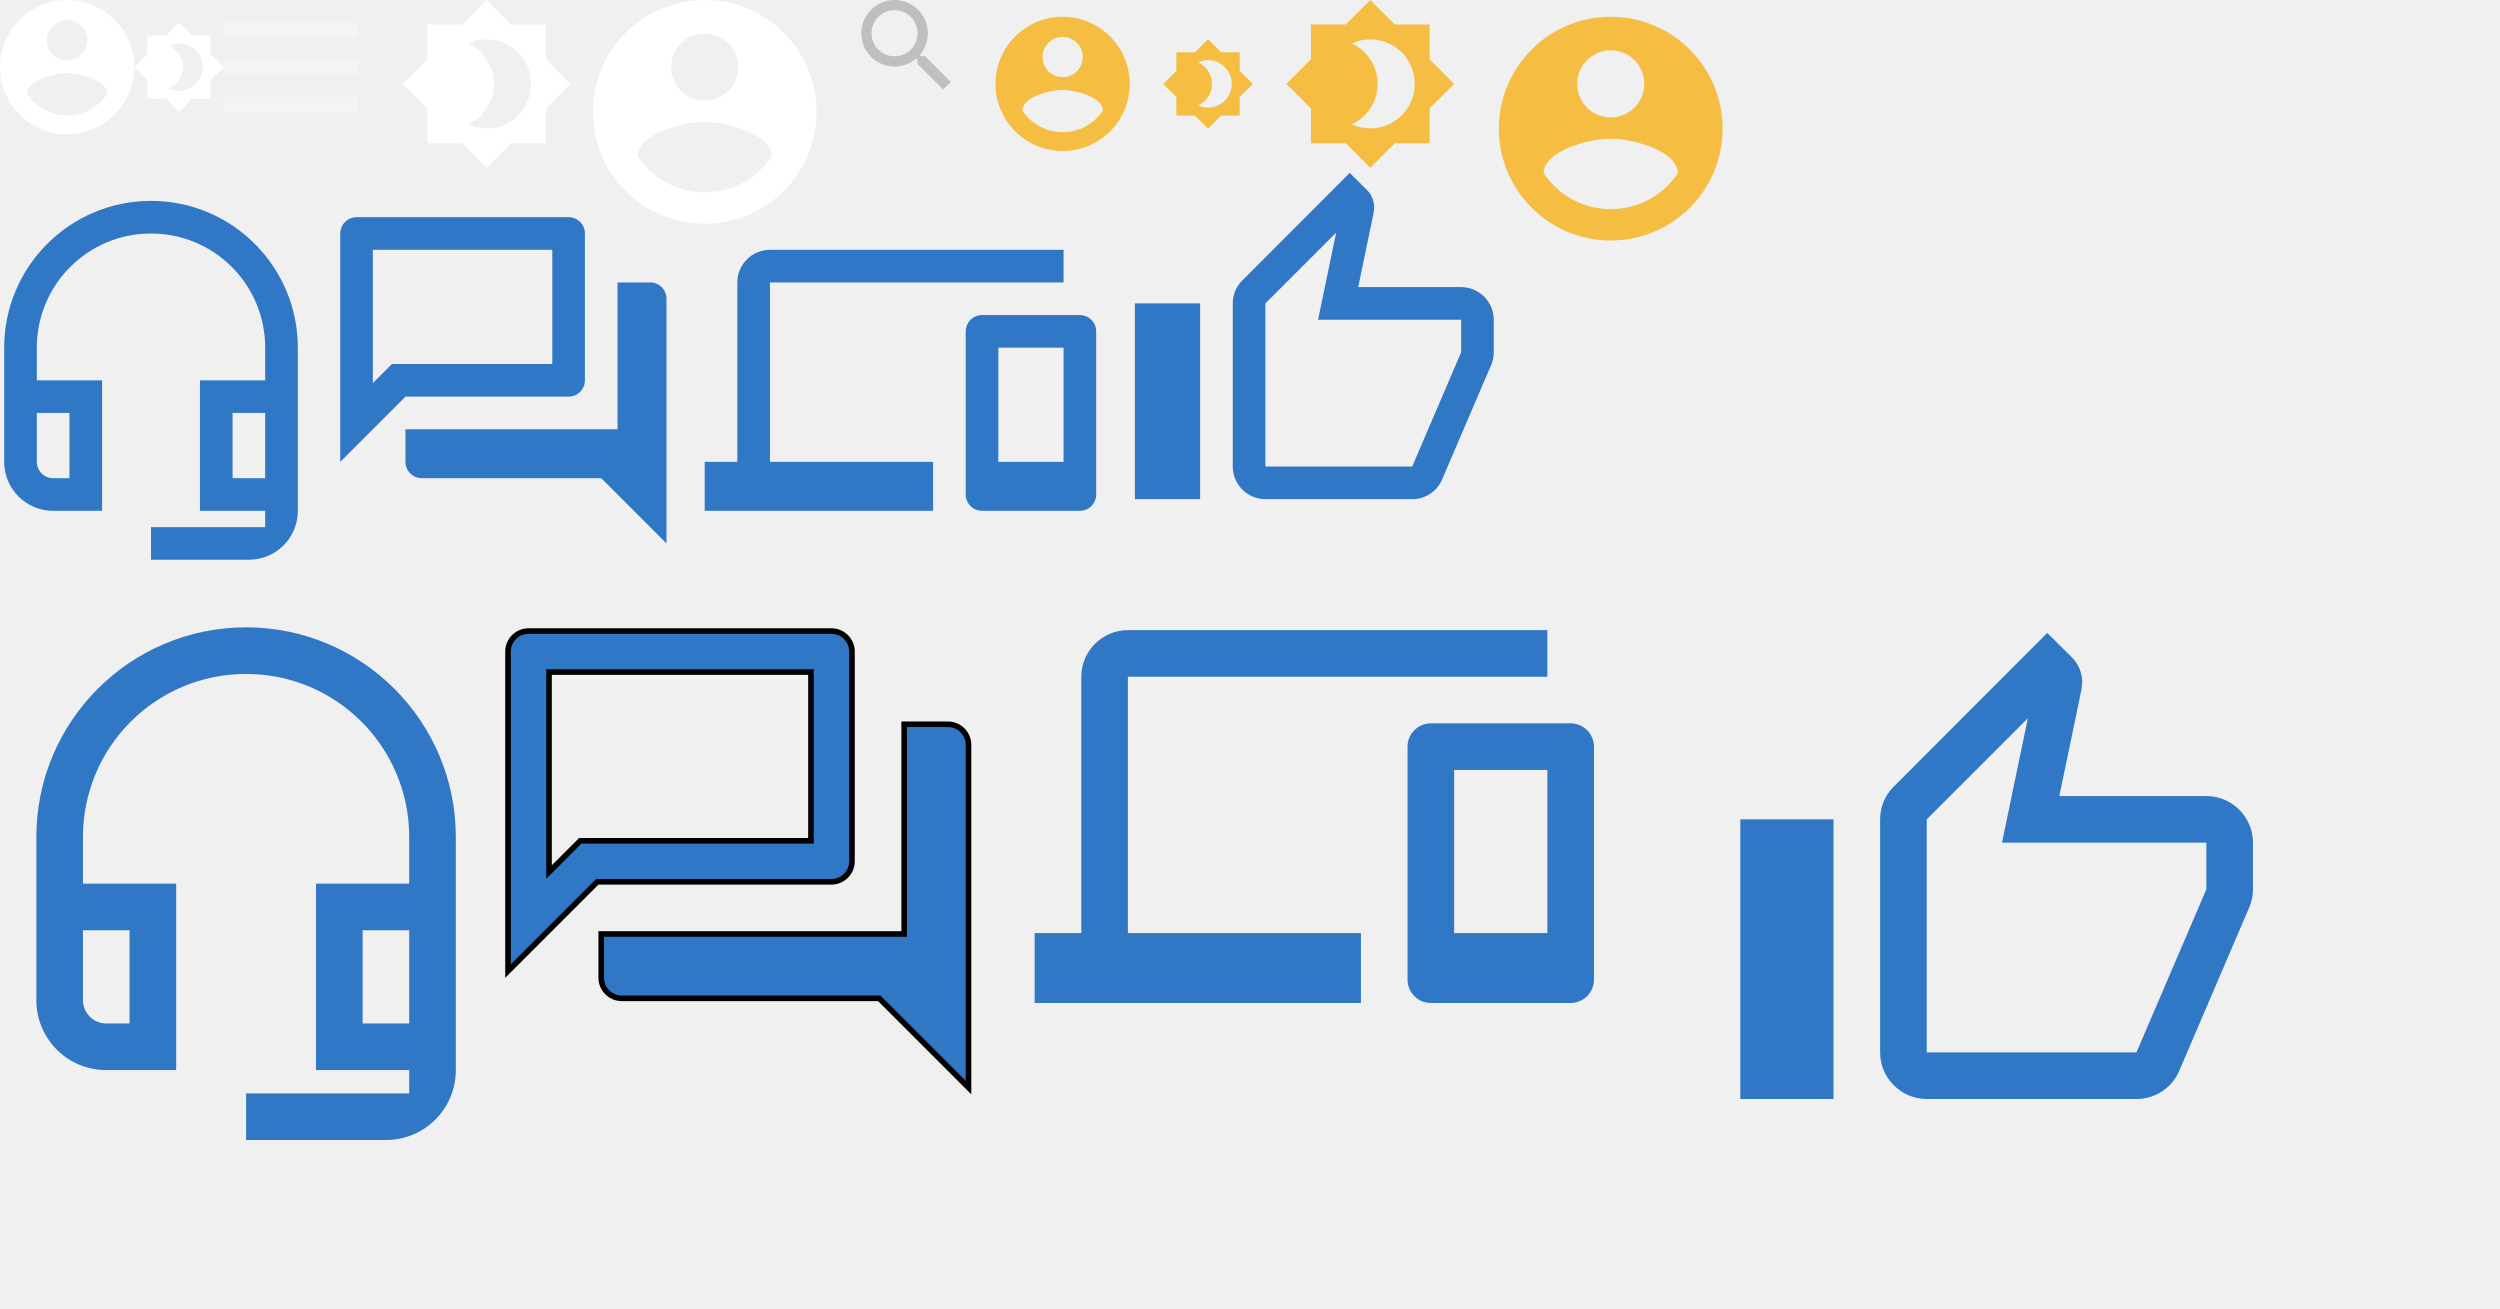
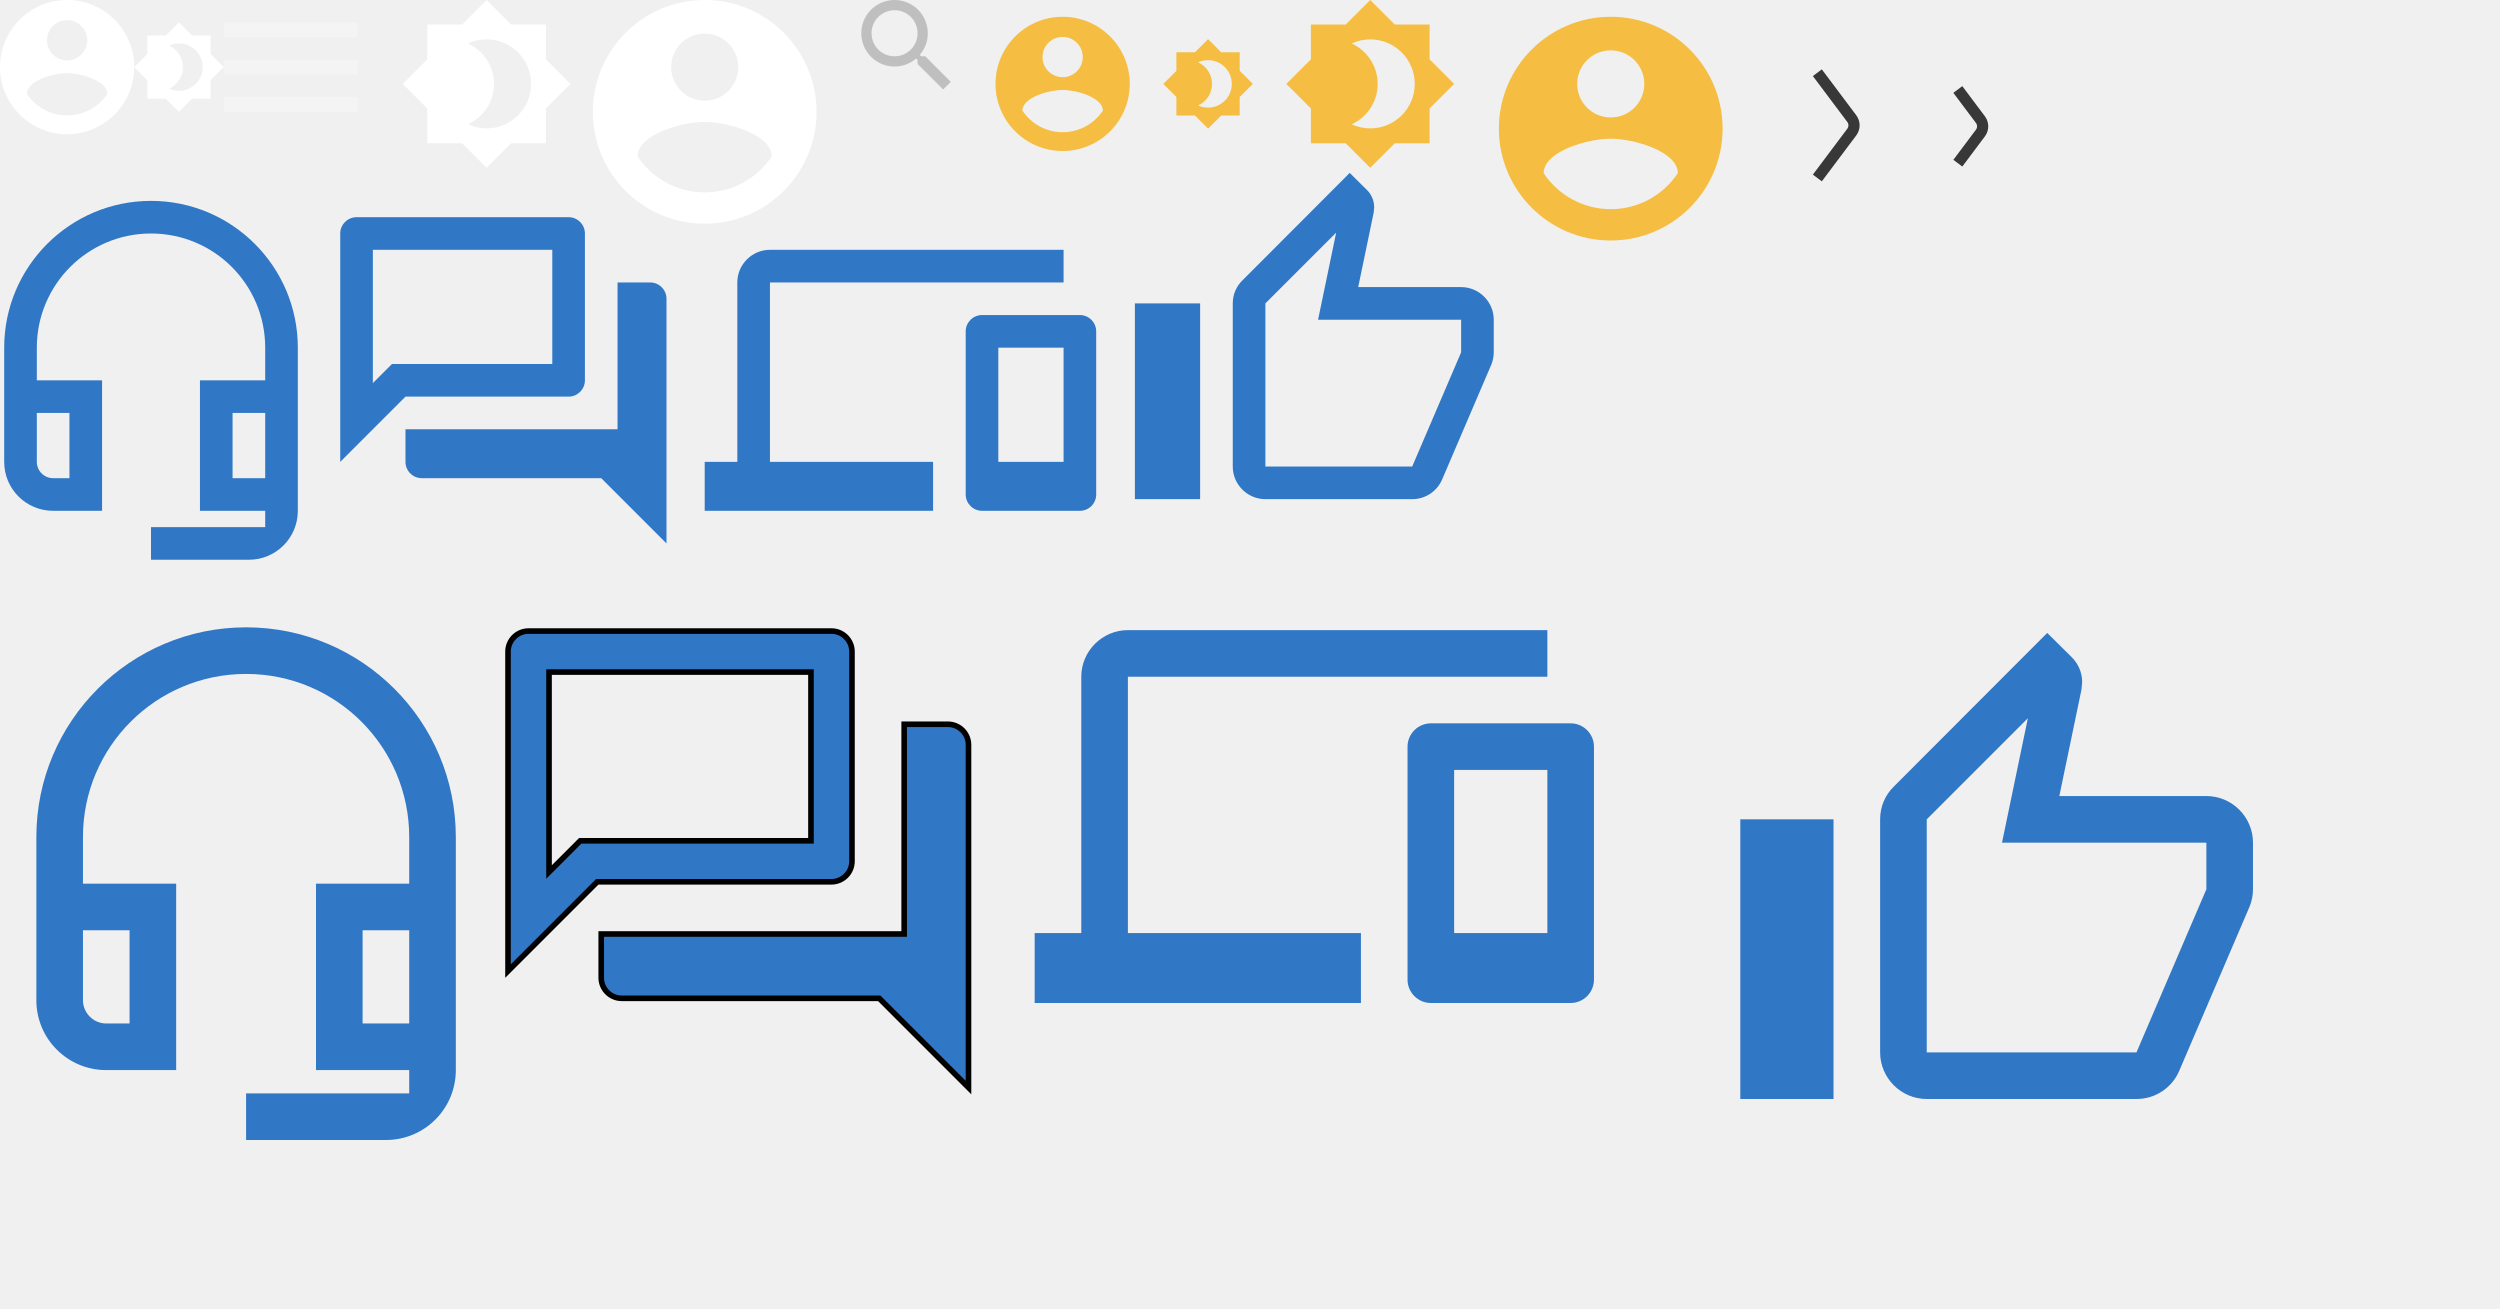
<svg xmlns="http://www.w3.org/2000/svg" width="447" height="234" viewBox="0 0 447 234" fill="none">
  <path d="M12 0C5.376 0 0 5.376 0 12C0 18.624 5.376 24 12 24C18.624 24 24 18.624 24 12C24 5.376 18.624 0 12 0ZM12 3.6C13.992 3.6 15.6 5.208 15.6 7.2C15.6 9.192 13.992 10.8 12 10.8C10.008 10.8 8.4 9.192 8.4 7.2C8.4 5.208 10.008 3.6 12 3.6ZM12 20.64C9 20.64 6.348 19.104 4.8 16.776C4.836 14.388 9.6 13.08 12 13.08C14.388 13.08 19.164 14.388 19.2 16.776C17.652 19.104 15 20.64 12 20.64Z" fill="white" />
  <path opacity="0.24" d="M40 20H64V17.333H40V20ZM40 13.333H64V10.667H40V13.333ZM40 4V6.667H64V4H40Z" fill="white" />
  <path d="M47.417 73.833V85.5H41.583V73.833H47.417ZM12.417 73.833V85.5H9.5C7.896 85.5 6.583 84.188 6.583 82.583V73.833H12.417ZM27 35.917C12.504 35.917 0.75 47.671 0.75 62.167V82.583C0.75 87.425 4.658 91.333 9.5 91.333H18.25V68H6.583V62.167C6.583 50.879 15.713 41.75 27 41.75C38.288 41.75 47.417 50.879 47.417 62.167V68H35.75V91.333H47.417V94.25H27V100.083H44.5C49.342 100.083 53.25 96.175 53.25 91.333V62.167C53.25 47.671 41.496 35.917 27 35.917Z" fill="#3077C6" />
  <path d="M98.75 44.667V65.083H70.079L66.667 68.496V44.667H98.75ZM101.667 38.833H63.75C62.146 38.833 60.833 40.146 60.833 41.75V82.583L72.5 70.917H101.667C103.271 70.917 104.583 69.604 104.583 68V41.75C104.583 40.146 103.271 38.833 101.667 38.833ZM116.25 50.5H110.417V76.75H72.5V82.583C72.5 84.187 73.812 85.5 75.417 85.5H107.5L119.167 97.167V53.417C119.167 51.812 117.854 50.5 116.25 50.5Z" fill="#3077C6" />
  <path d="M137.667 50.5H190.167V44.667H137.667C134.458 44.667 131.833 47.292 131.833 50.5V82.583H126V91.333H166.833V82.583H137.667V50.5ZM193.083 56.333H175.583C173.979 56.333 172.667 57.646 172.667 59.25V88.417C172.667 90.021 173.979 91.333 175.583 91.333H193.083C194.688 91.333 196 90.021 196 88.417V59.25C196 57.646 194.688 56.333 193.083 56.333ZM190.167 82.583H178.5V62.167H190.167V82.583Z" fill="#3077C6" />
  <path d="M261.25 51.333H242.846L245.617 38.004L245.704 37.071C245.704 35.875 245.208 34.767 244.421 33.979L241.329 30.917L222.138 50.138C221.058 51.188 220.417 52.646 220.417 54.25V83.417C220.417 86.625 223.042 89.25 226.25 89.25H252.5C254.921 89.25 256.992 87.792 257.867 85.692L266.675 65.129C266.938 64.458 267.083 63.758 267.083 63V57.167C267.083 53.958 264.458 51.333 261.25 51.333ZM261.25 63L252.5 83.417H226.25V54.25L238.908 41.592L235.671 57.167H261.25V63ZM202.917 54.25H214.583V89.25H202.917V54.25Z" fill="#3077C6" />
  <path d="M97.61 10.61V4.39H91.39L87 0L82.61 4.39H76.39V10.61L72 15L76.39 19.39V25.61H82.61L87 30L91.39 25.61H97.61V19.39L102 15L97.61 10.61ZM87 22.958C85.82 22.958 84.692 22.692 83.684 22.228C86.416 20.968 88.326 18.21 88.326 15C88.326 11.79 86.416 9.032 83.684 7.772C84.692 7.308 85.82 7.042 87 7.042C91.39 7.042 94.958 10.61 94.958 15C94.958 19.39 91.39 22.958 87 22.958Z" fill="white" />
  <path d="M37.659 9.659V6.341H34.341L32 4L29.659 6.341H26.341V9.659L24 12L26.341 14.341V17.659H29.659L32 20L34.341 17.659H37.659V14.341L40 12L37.659 9.659ZM32 16.244C31.37 16.244 30.769 16.103 30.232 15.855C31.689 15.183 32.707 13.712 32.707 12C32.707 10.288 31.689 8.817 30.232 8.145C30.769 7.897 31.37 7.756 32 7.756C34.341 7.756 36.244 9.659 36.244 12C36.244 14.341 34.341 16.244 32 16.244Z" fill="white" />
  <path d="M126 0C114.96 0 106 8.96 106 20C106 31.04 114.96 40 126 40C137.04 40 146 31.04 146 20C146 8.96 137.04 0 126 0ZM126 6C129.32 6 132 8.68 132 12C132 15.32 129.32 18 126 18C122.68 18 120 15.32 120 12C120 8.68 122.68 6 126 6ZM126 34.4C121 34.4 116.58 31.84 114 27.96C114.06 23.98 122 21.8 126 21.8C129.98 21.8 137.94 23.98 138 27.96C135.42 31.84 131 34.4 126 34.4Z" fill="white" />
  <path d="M73.167 166.333V183H64.833V166.333H73.167ZM23.167 166.333V183H19C16.708 183 14.833 181.125 14.833 178.833V166.333H23.167ZM44 112.167C23.292 112.167 6.5 128.958 6.5 149.667V178.833C6.5 185.75 12.083 191.333 19 191.333H31.5V158H14.833V149.667C14.833 133.542 27.875 120.5 44 120.5C60.125 120.5 73.167 133.542 73.167 149.667V158H56.5V191.333H73.167V195.5H44V203.833H69C75.917 203.833 81.5 198.25 81.5 191.333V149.667C81.5 128.958 64.708 112.167 44 112.167Z" fill="#3077C6" />
  <path d="M145 120.667V120.167H144.5H98.667H98.167V120.667V154.708V155.916L99.02 155.062L103.749 150.333H144.5H145V149.833V120.667ZM107 157.667H106.793L106.646 157.813L90.833 173.626V116.5C90.833 114.485 92.484 112.833 94.5 112.833H148.667C150.682 112.833 152.333 114.485 152.333 116.5V154C152.333 156.016 150.682 157.667 148.667 157.667H107ZM161.167 167H161.667V166.5V129.5H169.5C171.516 129.5 173.167 131.151 173.167 133.167V194.46L157.354 178.646L157.207 178.5H157H111.167C109.151 178.5 107.5 176.849 107.5 174.833V167H161.167Z" fill="#3077C6" stroke="black" />
  <path d="M201.667 121H276.667V112.667H201.667C197.083 112.667 193.333 116.417 193.333 121V166.833H185V179.333H243.333V166.833H201.667V121ZM280.833 129.333H255.833C253.542 129.333 251.667 131.208 251.667 133.5V175.167C251.667 177.458 253.542 179.333 255.833 179.333H280.833C283.125 179.333 285 177.458 285 175.167V133.5C285 131.208 283.125 129.333 280.833 129.333ZM276.667 166.833H260V137.667H276.667V166.833Z" fill="#3077C6" />
  <path d="M394.5 142.333H368.208L372.167 123.292L372.292 121.958C372.292 120.25 371.583 118.667 370.458 117.542L366.042 113.167L338.625 140.625C337.083 142.125 336.167 144.208 336.167 146.5V188.167C336.167 192.75 339.917 196.5 344.5 196.5H382C385.458 196.5 388.417 194.417 389.667 191.417L402.25 162.042C402.625 161.083 402.833 160.083 402.833 159V150.667C402.833 146.083 399.083 142.333 394.5 142.333ZM394.5 159L382 188.167H344.5V146.5L362.583 128.417L357.958 150.667H394.5V159ZM311.167 146.5H327.833V196.5H311.167V146.5Z" fill="#3077C6" />
  <path d="M165.435 10.063H164.712L164.456 9.816C165.353 8.773 165.892 7.419 165.892 5.946C165.892 2.662 163.23 0 159.946 0C156.662 0 154 2.662 154 5.946C154 9.23 156.662 11.893 159.946 11.893C161.419 11.893 162.773 11.353 163.816 10.456L164.063 10.712V11.435L168.637 16L170 14.637L165.435 10.063ZM159.946 10.063C157.668 10.063 155.83 8.224 155.83 5.946C155.83 3.668 157.668 1.83 159.946 1.83C162.224 1.83 164.063 3.668 164.063 5.946C164.063 8.224 162.224 10.063 159.946 10.063Z" fill="#BFBFBF" />
  <path d="M190 3C183.376 3 178 8.376 178 15C178 21.624 183.376 27 190 27C196.624 27 202 21.624 202 15C202 8.376 196.624 3 190 3ZM190 6.6C191.992 6.6 193.6 8.208 193.6 10.2C193.6 12.192 191.992 13.8 190 13.8C188.008 13.8 186.4 12.192 186.4 10.2C186.4 8.208 188.008 6.6 190 6.6ZM190 23.64C187 23.64 184.348 22.104 182.8 19.776C182.836 17.388 187.6 16.08 190 16.08C192.388 16.08 197.164 17.388 197.2 19.776C195.652 22.104 193 23.64 190 23.64Z" fill="#F5BD41" />
  <path d="M221.659 12.659V9.341H218.341L216 7L213.659 9.341H210.341V12.659L208 15L210.341 17.341V20.659H213.659L216 23L218.341 20.659H221.659V17.341L224 15L221.659 12.659ZM216 19.244C215.37 19.244 214.769 19.103 214.232 18.855C215.689 18.183 216.707 16.712 216.707 15C216.707 13.288 215.689 11.817 214.232 11.145C214.769 10.897 215.37 10.756 216 10.756C218.341 10.756 220.244 12.659 220.244 15C220.244 17.341 218.341 19.244 216 19.244Z" fill="#F5BD41" />
  <path d="M255.61 10.61V4.39H249.39L245 0L240.61 4.39H234.39V10.61L230 15L234.39 19.39V25.61H240.61L245 30L249.39 25.61H255.61V19.39L260 15L255.61 10.61ZM245 22.958C243.82 22.958 242.692 22.692 241.684 22.228C244.416 20.968 246.326 18.21 246.326 15C246.326 11.79 244.416 9.032 241.684 7.772C242.692 7.308 243.82 7.042 245 7.042C249.39 7.042 252.958 10.61 252.958 15C252.958 19.39 249.39 22.958 245 22.958Z" fill="#F5BD41" />
  <path d="M288 3C276.96 3 268 11.96 268 23C268 34.04 276.96 43 288 43C299.04 43 308 34.04 308 23C308 11.96 299.04 3 288 3ZM288 9C291.32 9 294 11.68 294 15C294 18.32 291.32 21 288 21C284.68 21 282 18.32 282 15C282 11.68 284.68 9 288 9ZM288 37.4C283 37.4 278.58 34.84 276 30.96C276.06 26.98 284 24.8 288 24.8C291.98 24.8 299.94 26.98 300 30.96C297.42 34.84 293 37.4 288 37.4Z" fill="#F5BD41" />
+   <path d="M324.941 31.823L331.1 23.612C331.633 22.901 331.633 21.923 331.1 21.212L324.941 13" stroke="#383838" stroke-width="2" />
+   <path d="M350.059 29.177L354.1 23.788C354.633 23.077 354.633 22.099 354.1 21.388L350.059 16" stroke="#383838" stroke-width="2" />
</svg>
